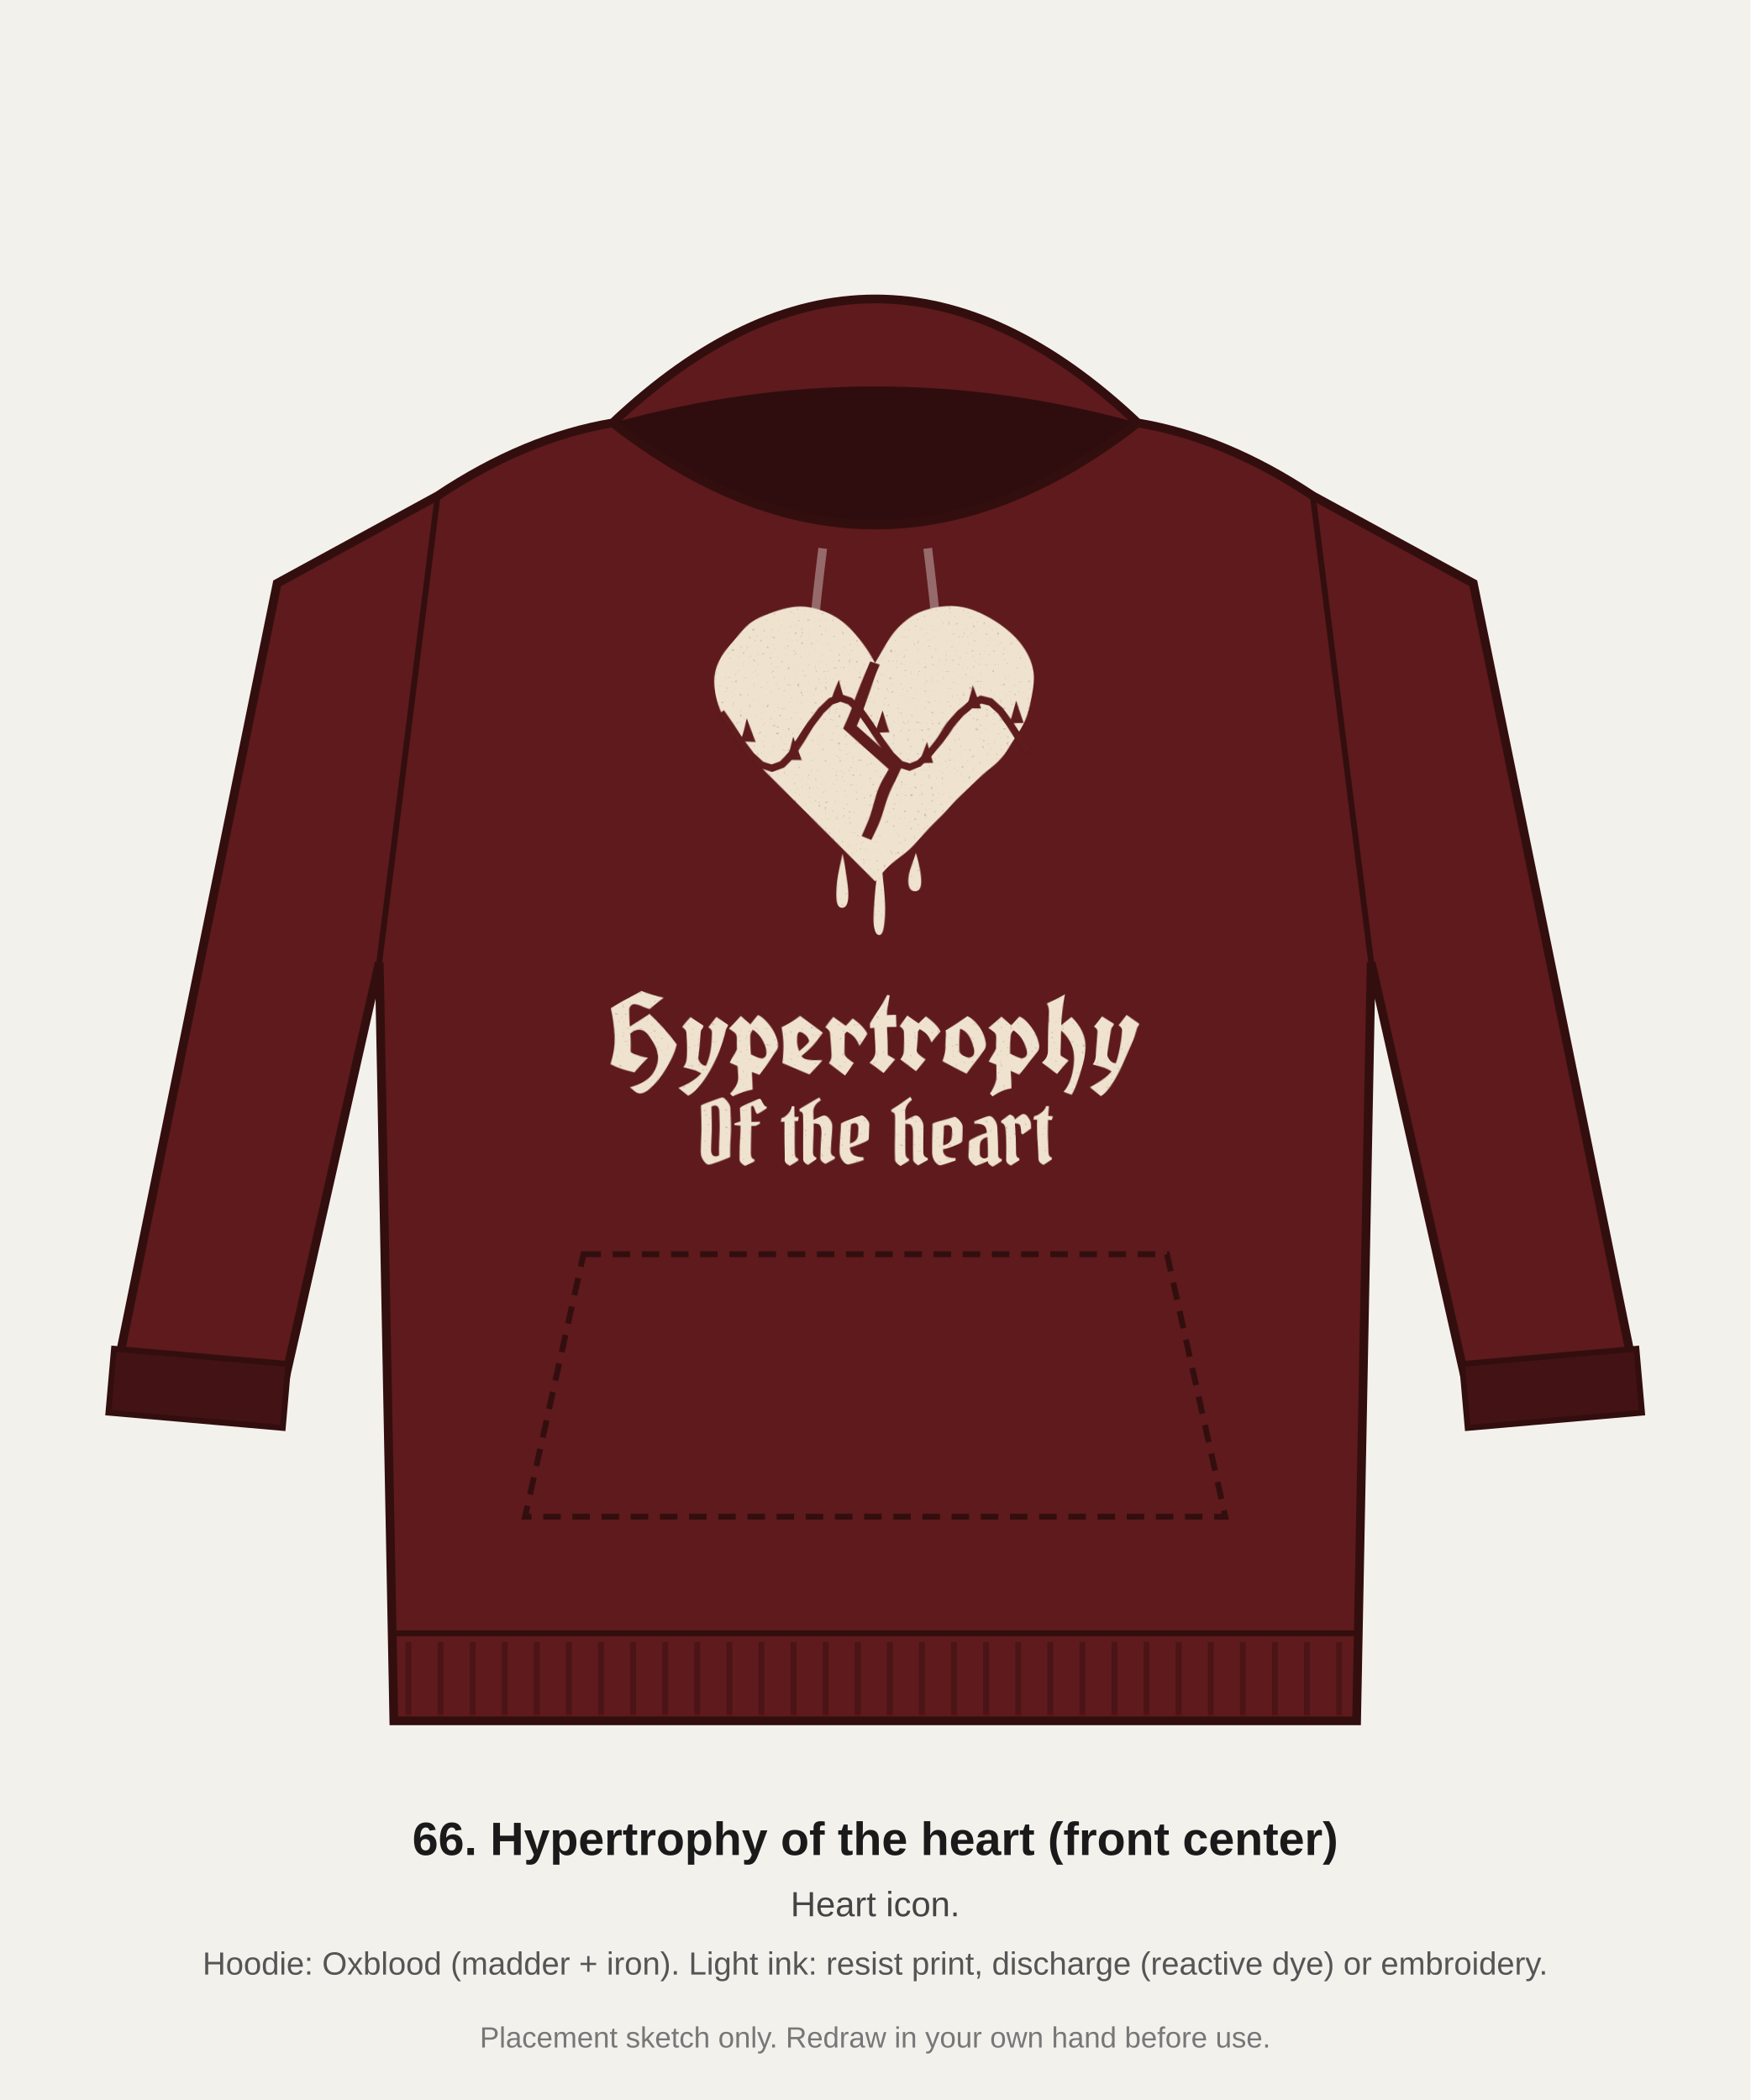
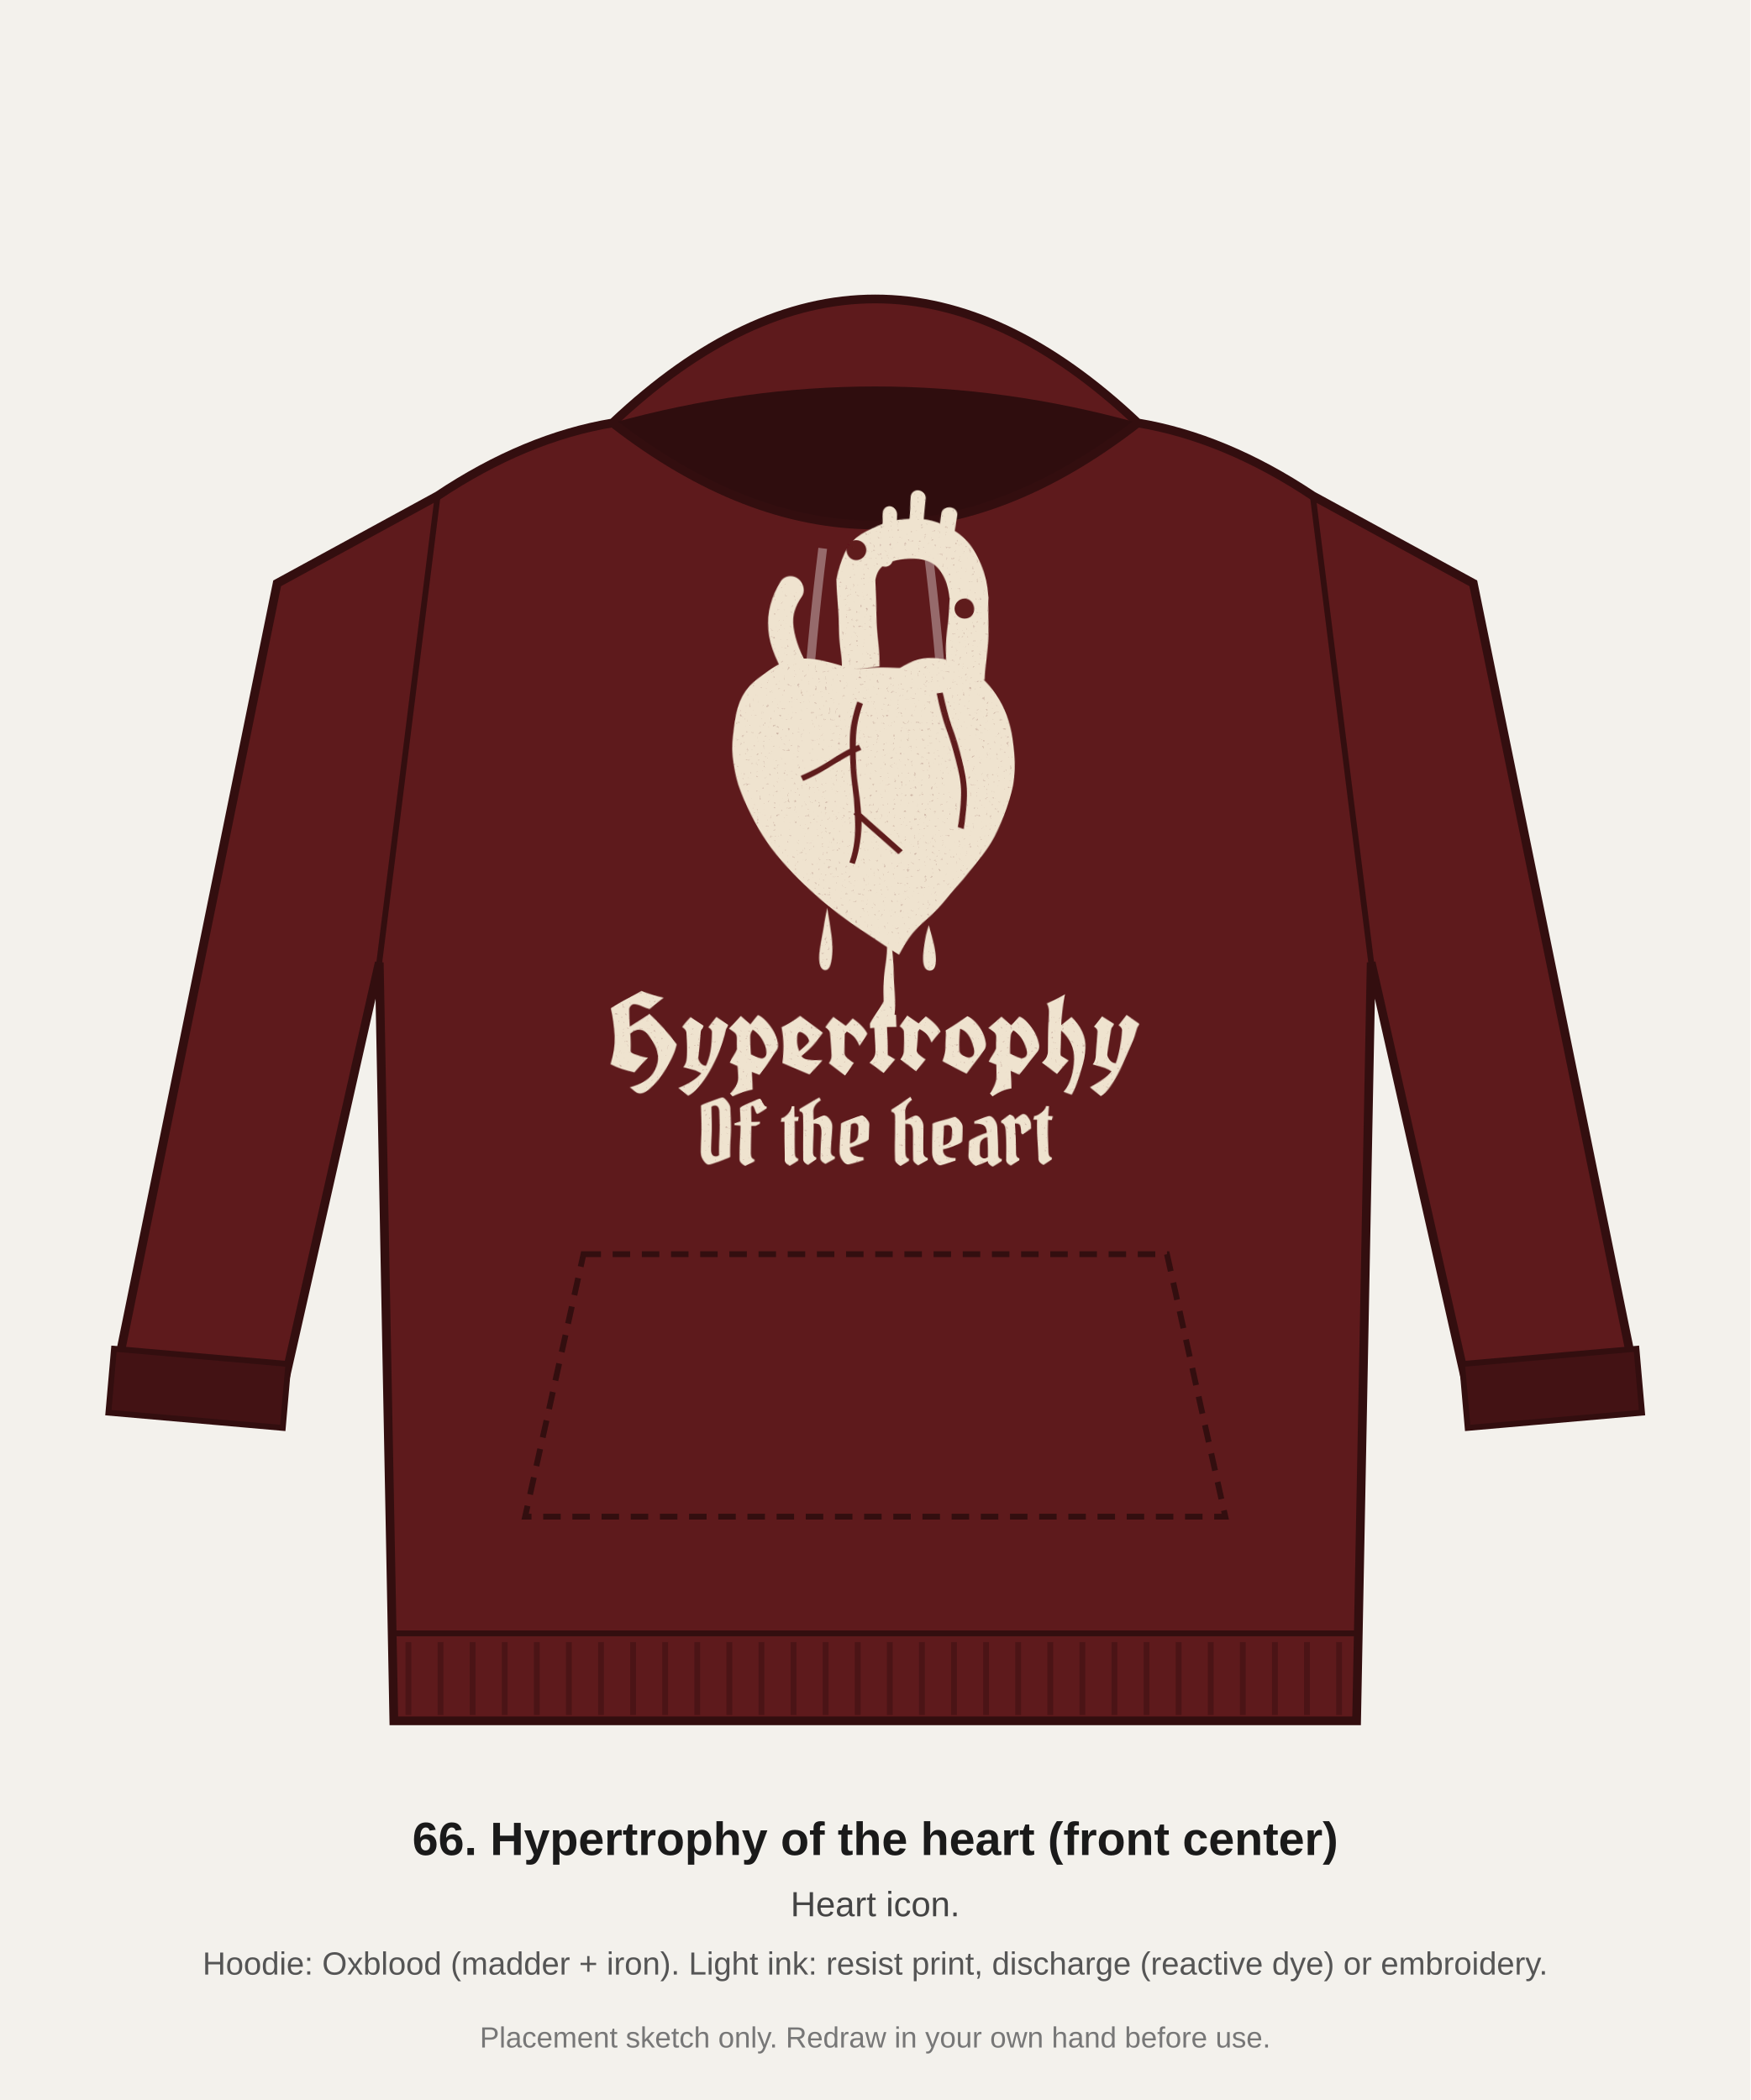
<svg xmlns="http://www.w3.org/2000/svg" viewBox="0 0 600 720" width="600" height="720" font-family="Arial, Helvetica, sans-serif">
  <defs>
    <filter id="grunge" x="-5%" y="-5%" width="110%" height="110%">
      <feTurbulence type="fractalNoise" baseFrequency="0.85" numOctaves="2" seed="7" result="n" />
      <feColorMatrix in="n" type="matrix" values="0 0 0 0 0  0 0 0 0 0  0 0 0 0 0  0 0 0 -1.1 1.75" result="m" />
      <feTurbulence type="fractalNoise" baseFrequency="0.04" numOctaves="2" seed="3" result="w" />
      <feDisplacementMap in="SourceGraphic" in2="w" scale="2.5" result="d" />
      <feComposite in="d" in2="m" operator="in" />
    </filter>
  </defs>
  <rect width="600" height="720" fill="#f3f1ec" />
  <path d="M150 170 L95 200 L40 470 L95 485 L130 330 L135 590 L465 590 L470 330 L505 485 L560 470 L505 200 L450 170 Q420 150 390 145 Q300 60 210 145 Q180 150 150 170 Z" fill="#5e1a1c" stroke="#330e0f" stroke-width="3" />
  <path d="M150 170 L130 330 M450 170 L470 330 M135 560 L465 560" stroke="#330e0f" stroke-width="2" fill="none" />
  <g stroke="#4b1416" stroke-width="2">
    <line x1="140" y1="563" x2="140" y2="588" />
    <line x1="151" y1="563" x2="151" y2="588" />
    <line x1="162" y1="563" x2="162" y2="588" />
    <line x1="173" y1="563" x2="173" y2="588" />
    <line x1="184" y1="563" x2="184" y2="588" />
    <line x1="195" y1="563" x2="195" y2="588" />
    <line x1="206" y1="563" x2="206" y2="588" />
    <line x1="217" y1="563" x2="217" y2="588" />
    <line x1="228" y1="563" x2="228" y2="588" />
    <line x1="239" y1="563" x2="239" y2="588" />
    <line x1="250" y1="563" x2="250" y2="588" />
    <line x1="261" y1="563" x2="261" y2="588" />
    <line x1="272" y1="563" x2="272" y2="588" />
    <line x1="283" y1="563" x2="283" y2="588" />
    <line x1="294" y1="563" x2="294" y2="588" />
    <line x1="305" y1="563" x2="305" y2="588" />
    <line x1="316" y1="563" x2="316" y2="588" />
    <line x1="327" y1="563" x2="327" y2="588" />
    <line x1="338" y1="563" x2="338" y2="588" />
    <line x1="349" y1="563" x2="349" y2="588" />
    <line x1="360" y1="563" x2="360" y2="588" />
    <line x1="371" y1="563" x2="371" y2="588" />
    <line x1="382" y1="563" x2="382" y2="588" />
    <line x1="393" y1="563" x2="393" y2="588" />
    <line x1="404" y1="563" x2="404" y2="588" />
    <line x1="415" y1="563" x2="415" y2="588" />
    <line x1="426" y1="563" x2="426" y2="588" />
    <line x1="437" y1="563" x2="437" y2="588" />
    <line x1="448" y1="563" x2="448" y2="588" />
    <line x1="459" y1="563" x2="459" y2="588" />
  </g>
  <rect x="38" y="465" width="60" height="22" fill="#431214" stroke="#330e0f" stroke-width="2" transform="rotate(5 68 476)" />
  <rect x="502" y="465" width="60" height="22" fill="#431214" stroke="#330e0f" stroke-width="2" transform="rotate(-5 532 476)" />
  <path d="M210 145 Q300 215 390 145 Q300 120 210 145 Z" fill="#2f0d0e" />
  <path d="M210 145 Q300 215 390 145" fill="none" stroke="#330e0f" stroke-width="3" />
  <path d="M200 430 L400 430 L420 520 L180 520 Z" fill="none" stroke="#330e0f" stroke-width="2" stroke-dasharray="6 4" />
  <path d="M282 188 Q278 220 276 252 M318 188 Q322 220 324 252" stroke="#966a6b" stroke-width="3" fill="none" />
  <rect x="272" y="250" width="7" height="13" fill="#966a6b" />
  <rect x="321" y="250" width="7" height="13" fill="#966a6b" />
  <g filter="url(#grunge)">
-     <path d="M300.0 302.2 L255.8 258.0 Q233.7 230.8 257.5 213.8 Q283.0 196.8 300.0 227.4 Q317.0 196.8 342.5 213.8 Q366.3 230.8 344.2 258.0 Z" fill="#efe3cf" />
-     <polyline points="300.0,227.4 291.5,249.5 306.8,263.1 296.6,286.9" fill="none" stroke="#5e1a1c" stroke-width="3.8" />
-     <polyline points="247.3,244.4 250.7,249.3 254.1,254.5 257.5,259.1 260.9,262.2 264.3,263.1 267.7,261.7 271.1,258.3 274.5,253.5 277.9,248.2 281.3,243.6 284.7,240.4 288.1,239.3 291.5,240.5 294.9,243.8 298.3,248.6 301.7,253.8 305.1,258.6 308.5,261.9 311.9,263.1 315.3,262.0 318.7,258.8 322.1,254.2 325.5,248.9 328.9,244.1 332.3,240.7 335.7,239.3 339.1,240.2 342.5,243.3 345.9,247.9 349.3,253.1 352.7,258.0" fill="none" stroke="#5e1a1c" stroke-width="2.5" />
-     <path d="M254.1 254.5 l2.5 -7.6 l2.5 7.6 Z" fill="#5e1a1c" />
-     <path d="M269.4 260.2 l2.5 -7.6 l2.5 7.6 Z" fill="#5e1a1c" />
-     <path d="M284.7 240.4 l2.5 -7.6 l2.5 7.6 Z" fill="#5e1a1c" />
-     <path d="M300.0 251.2 l2.5 -7.6 l2.5 7.6 Z" fill="#5e1a1c" />
-     <path d="M315.3 262.0 l2.5 -7.6 l2.5 7.6 Z" fill="#5e1a1c" />
-     <path d="M330.6 242.2 l2.5 -7.6 l2.5 7.6 Z" fill="#5e1a1c" />
-     <path d="M345.9 247.9 l2.5 -7.6 l2.5 7.6 Z" fill="#5e1a1c" />
-     <path d="M288.1 292.0 q-4.2 18.7 0 18.7 q4.2 0 0 -18.7 Z" fill="#efe3cf" />
-     <path d="M301.7 292.0 q-4.2 28.9 0 28.9 q4.2 0 0 -28.9 Z" fill="#efe3cf" />
-     <path d="M313.6 292.0 q-4.2 13.6 0 13.6 q4.2 0 0 -13.6 Z" fill="#efe3cf" />
+     <path d="M291.5 229.1 C260.9 215.5 243.9 246.1 254.1 271.6 C264.3 300.5 293.2 317.5 308.5 327.7 C320.4 309.0 349.3 288.6 347.6 258.0 C345.9 232.5 325.5 218.9 308.5 229.1 Z" fill="#efe3cf" />
+     <path d="M294.9 229.1 L293.2 198.5 Q294.9 184.9 311.9 184.9 Q330.6 184.9 332.3 205.3 L330.6 232.5" fill="none" stroke="#efe3cf" stroke-width="13.6" />
+     <line x1="303.4" y1="191.7" x2="305.1" y2="176.4" stroke="#efe3cf" stroke-width="5.1" stroke-linecap="round" />
+     <line x1="313.6" y1="186.6" x2="315.3" y2="171.3" stroke="#efe3cf" stroke-width="5.1" stroke-linecap="round" />
+     <line x1="323.8" y1="191.7" x2="325.5" y2="176.4" stroke="#efe3cf" stroke-width="5.1" stroke-linecap="round" />
+     <path d="M274.5 232.5 Q262.6 213.8 271.1 201.9" fill="none" stroke="#efe3cf" stroke-width="8.5" stroke-linecap="round" />
+     <path d="M294.9 241.0 C288.1 258.0 298.3 275.0 291.5 295.4 M294.9 256.3 L274.5 266.5 M293.2 278.4 L308.5 292.0 M322.1 237.6 C325.5 254.6 334.0 266.5 328.9 283.5" stroke="#5e1a1c" stroke-width="2.0" fill="none" />
+     <circle cx="293.2" cy="188.3" r="3.4" fill="#5e1a1c" />
+     <circle cx="330.6" cy="208.7" r="3.4" fill="#5e1a1c" />
+     <path d="M283.0 310.7 q-4.2 22.1 0 22.1 q4.2 0 0 -22.1 Z" fill="#efe3cf" />
+     <path d="M305.1 317.5 q-4.2 34.0 0 34.0 q4.2 0 0 -34.0 Z" fill="#efe3cf" />
+     <path d="M318.7 317.5 q-4.2 15.3 0 15.3 q4.2 0 0 -15.3 Z" fill="#efe3cf" />
    <path d="M209.6 345.9Q215.1 342.8 220.1 340Q224.4 341.9 228.2 342.8L223.1 346.4Q221.9 346.1 220.8 345.6Q219.8 345.1 219 344.9Q218.3 344.7 217.7 344.7Q217.1 344.7 216.6 345.3Q216.1 345.9 216.1 346.4Q216.1 346.9 216.1 347.1L216.1 352.2L222.9 347.9Q227.4 352 231.3 357.4Q229.8 361.9 227.7 366.1Q225.7 370.3 222.5 373.9Q221 375.4 219.8 375.4Q219 375.4 218.4 374.9Q217.8 374.5 217.3 374Q216.8 373.6 216.3 373.2Q221.5 371.9 223.6 368Q225 365.2 225 362.5Q225 361.3 224.6 359.8Q224.3 358.2 222.2 355Q221 353 219.3 353Q218.3 353 217.1 353.7Q216.8 353.9 216.1 354.4L216.1 359.9Q216.1 360.7 216.5 360.9Q216.9 361.2 217.5 361.4Q218.2 361.6 219.2 361.9Q220.3 362.3 221.8 362.3L217.7 367.9Q212.9 366.8 209.4 365Q210.7 360 210.7 355.2Q210.7 350.4 209.6 345.9ZM240.3 367.9 238.3 366.9 233.8 365.5Q234.9 364.2 234.9 362.2L235 353.8Q235 352.8 233.7 352L236.5 348.5L240.9 351.4Q240.7 352.2 240.4 352.5Q240 352.8 239.9 353.6L239.1 362.3Q239 362.9 239.8 364.1Q240.7 365.3 241.9 365.3Q243.8 360.9 243.9 353.8Q244 352.9 242.6 352L245.4 348.5L249.6 351.4Q249.4 352.2 249.2 352.4Q248.9 352.6 248.5 354.7Q248 356.8 246.5 360.4Q244.9 364 243.1 367.2Q241.3 370.4 239.4 372.7Q237.5 375.1 236 375.8L232.4 372.9Q237.8 370.9 240.3 367.9ZM257.6 373.2Q254.4 373.7 251.1 375.9L250.2 374.9Q250.7 374.5 251.7 372.6Q252.7 370.7 252.7 369.2L252.7 365.4L250.1 364.3Q250.7 363.1 251.5 362.1Q252.2 361.2 252.8 360L252.8 356.2Q252.8 354.7 251.6 353.9Q250.4 353 249.9 352.7L254 348.4L257.6 351.6L260.2 348.4Q261.6 349 263.1 350.6Q266.2 353.9 266.8 357.6Q266.9 358 266.9 358.4Q266.9 359.6 266.2 360.4L260 368.2L257.4 367.2L257.4 367.9Q257.4 368.1 257.4 368.3Q257.4 368.6 257.6 373.2ZM257.5 361.6Q260.1 362.8 261 362.8Q261.1 362.8 261.2 362.8Q262.8 362.4 262.8 360.7Q262.8 360.3 262.8 359.8Q262.3 357.5 261.1 355.9Q259.9 354.4 258.5 353.5Q258.2 354 257.9 354.5Q257.6 355.1 257.6 355.8ZM277 367.9 268.1 364.4Q268.6 361.6 268.6 358.6Q268.6 355.6 268 352.3L274.4 348.5V348.5L274.5 348.5H274.5L281.7 353.7L274.2 361.6Q274.9 362.5 275.9 362.6Q276.8 362.7 277.4 362.7Q278 362.7 278.8 362.6Q279.7 362.5 280.9 362.5Q279.9 363.9 278.9 365.2Q277.9 366.6 277 367.9ZM273.9 353.5Q272.8 353.5 272.8 356.4Q272.8 358.1 273.4 359.7Q273.4 359.9 273.4 360L276.4 356.9Q276.7 356.5 276.7 356.2Q276.7 355.9 276.4 355.3Q276.1 354.8 275.8 354.5Q274.6 353.5 273.9 353.5ZM289.4 351.2 291.8 348.7Q295.5 351.3 296.9 354L293.9 357.9Q293.4 356.5 292.5 355.3Q291.7 354.2 289.7 353.1L289 353.9L288.7 360.2Q288.6 361.2 289.9 362.2Q291.2 363.3 291.9 363.6L288.8 367.9L283.1 363.5Q284.1 362.2 284.1 360.9L284.1 353.8Q284.1 352.9 282.7 352L285.5 348.5ZM307 363.4 302.9 367.9Q301.5 366.9 300.2 365.8Q298.8 364.8 297.5 363.8Q299.5 362 299.5 360L299.6 352.3H298V350.8Q300.5 347.2 304.4 341.4L305.3 341.6Q304.9 343.6 304.6 344.9Q304.2 346.2 304.2 348.2H307.4V352.2H304.1L304.1 360.1Q304.1 361.5 304.3 361.7Q304.6 361.8 307 363.4ZM315.2 351.2 317.6 348.7Q321.3 351.3 322.7 354L319.7 357.9Q319.2 356.5 318.3 355.3Q317.5 354.2 315.5 353.1L314.9 353.9L314.5 360.2Q314.4 361.2 315.7 362.2Q317 363.3 317.7 363.6L314.6 367.9L308.9 363.5Q309.9 362.2 310 360.9L309.9 353.8Q309.9 352.9 308.5 352L311.3 348.5ZM324.4 353.6Q328.7 350.7 331.6 348.4Q333 349 334.5 350.6Q337.6 353.9 338.2 357.6Q338.3 358 338.3 358.4Q338.3 359.6 337.6 360.4L331.4 368.2L323.5 364.3Q324.7 361.7 324.7 359.8L324.7 355.5Q324.6 354.1 324.4 353.6ZM329.4 353 329.3 360.9Q329.5 361.8 330.6 362.3Q331.7 362.8 332.1 362.8Q332.5 362.8 332.6 362.8Q334.2 362.4 334.2 360.7Q334.2 360.3 334.1 359.8Q333.5 356.8 332.3 355.2Q331.1 353.6 329.4 353ZM346.7 373.2Q343.6 373.7 340.2 375.9L339.3 374.9Q339.8 374.5 340.8 372.6Q341.8 370.7 341.8 369.2L341.9 365.4L339.2 364.3Q339.8 363.1 340.6 362.1Q341.3 361.2 341.9 360L341.9 356.2Q341.9 354.7 340.7 353.9Q339.5 353 339 352.7L343.1 348.4L346.7 351.6L349.3 348.4Q350.8 349 352.2 350.6Q355.3 353.9 355.9 357.6Q356 358 356 358.4Q356 359.6 355.3 360.4L349.1 368.2L346.5 367.2L346.5 367.9Q346.5 368.1 346.5 368.3Q346.5 368.6 346.7 373.2ZM346.6 361.6Q349.2 362.8 350.1 362.8Q350.2 362.8 350.3 362.8Q352 362.4 352 360.7Q352 360.3 351.9 359.8Q351.4 357.5 350.2 355.9Q349 354.4 347.6 353.5Q347.3 354 347 354.5Q346.8 355.1 346.8 355.8ZM366.4 363.7Q363.2 367.2 362.3 368.2Q360.9 367.2 359.6 366.1Q358.2 365.1 356.8 364Q358.1 363 358.5 362Q358.9 361.1 358.9 360.3L359 349Q359 347.8 358.9 346.2Q358.8 344.5 358.1 343.3L364.2 340Q363.7 342.2 363.6 344.6Q363.5 347 363.5 349.5V351.2L367.1 348.5Q372.3 353.4 372.3 359.6Q372.3 366.6 366.9 374.9L364.2 374Q368.3 369.4 368.3 363.5Q368.3 357.3 363.5 353.1L363.4 360.4Q363.4 361.8 363.7 362Q364 362.2 366.4 363.7ZM381.6 367.9 379.5 366.9 375.1 365.5Q376.2 364.2 376.2 362.2L376.3 353.8Q376.3 352.8 375 352L377.8 348.5L382.2 351.4Q382 352.2 381.6 352.5Q381.3 352.8 381.2 353.6L380.4 362.3Q380.3 362.9 381.1 364.1Q381.9 365.3 383.2 365.3Q385.1 360.9 385.2 353.8Q385.2 352.9 383.9 352L386.7 348.5L390.9 351.4Q390.6 352.2 390.4 352.4Q390.2 352.6 389.7 354.7Q389.3 356.8 387.7 360.4Q386.2 364 384.4 367.2Q382.6 370.4 380.7 372.7Q378.8 375.1 377.3 375.8L373.7 372.9Q379.1 370.9 381.6 367.9Z" fill="#efe3cf" />
    <path d="M240.4 395.1V379.2Q240.4 378.9 243.9 377.7Q247.3 376.4 247.8 376.4Q248.3 376.4 249.3 377.6Q250.4 378.9 250.4 379.9V396.7Q250.4 396.9 247.1 398.2Q243.8 399.5 243.1 399.5Q242.3 399.5 241.4 398.2Q240.4 396.9 240.4 395.1ZM245.6 396.7Q246.1 396.7 246.7 396.3V381.4Q246.7 379.2 245.2 379.2Q244.6 379.2 244 379.6V394.5Q244 396.7 245.6 396.7ZM253.4 379.8Q253.4 379.2 256.4 377.8Q259.5 376.4 260.1 376.4Q260.4 376.4 260.5 376.7Q260.7 376.9 260.8 377.1L261 377.6Q261.3 378 261.5 378.4Q261.9 379.1 262.5 379.1V379.7Q262 379.9 261.2 380.4Q259.3 381.4 259.1 381.4Q258.7 381.4 258.3 380.1Q257.9 378.7 257.5 378.7Q257 378.7 257 379.6V384.1H260V384.8L258.5 385.5H257V395.1Q257 396.9 258.2 397.1V397.8L255.2 399.5Q254.5 399.2 253.9 398.6Q253.4 398 253.4 397.5V385.5H251.5V384.9L253.4 384.1ZM272.3 379.3V382.9H273.8L273.5 384.3H272.3V395.1Q272.3 396.9 273.5 397.1V397.8L270.5 399.5Q269.8 399.2 269.2 398.6Q268.7 398 268.7 397.5V384.4H267.4L267.7 383.1Q268.6 383.1 269.9 381.9Q271.2 380.7 271.4 379.3ZM275.3 397.5V382.6Q275.3 381.8 275 381.5Q274.7 381.1 274.1 381.1V380.3Q278 378.2 281 376.4L281.5 377.4Q281.2 377.5 280.7 378Q280.1 378.4 279.8 378.9Q278.9 380 278.9 381.4V384Q282 382.4 282.5 382.4Q283.4 382.4 284.3 383.6Q285.2 384.8 285.2 386.2V395.1Q285.2 396.7 286.6 397V397.7L283.4 399.5Q282.7 399.2 282.1 398.6Q281.6 398 281.6 397.5V388.8Q281.6 385.8 280.5 385.4Q280 385.2 278.9 385.2V395.1Q278.9 396.9 280.1 397.1V397.8L277.1 399.5Q276.4 399.2 275.8 398.6Q275.3 398 275.3 397.5ZM295.5 382.4Q295.7 382.4 296.3 382.9Q296.9 383.3 297.5 384.2Q298.1 385 298.1 385.8V390.8Q298.1 391.3 296.5 392.1Q294.9 392.9 293.4 393.4Q291.9 393.9 291.8 393.9Q291.8 396.2 293.8 396.7Q294.8 397 296.2 397V397.9Q291.3 399.5 290.9 399.5Q290 399.5 289.1 398.2Q288.2 396.9 288.2 395.2V385.2Q288.2 384.9 291.6 383.7Q295 382.4 295.5 382.4ZM291.8 385.6V392.5Q294.5 391.8 294.5 389.3V387.2Q294.5 386.3 294.1 385.7Q293.7 385.2 293.1 385.2Q292.5 385.2 291.8 385.6ZM306.6 397.5V382.6Q306.6 381.8 306.3 381.5Q306.1 381.1 305.4 381.1V380.3Q309.3 378.2 312.4 376.4L312.9 377.4Q312.6 377.5 312 378Q311.5 378.4 311.1 378.9Q310.2 380 310.2 381.4V384Q313.3 382.4 313.8 382.4Q314.8 382.4 315.6 383.6Q316.5 384.8 316.5 386.2V395.1Q316.5 396.7 318 397V397.7L314.7 399.5Q314.1 399.2 313.5 398.6Q312.9 398 312.9 397.5V388.8Q312.9 385.8 311.8 385.4Q311.3 385.2 310.2 385.2V395.1Q310.2 396.9 311.4 397.1V397.8L308.4 399.5Q307.8 399.2 307.2 398.6Q306.6 398 306.6 397.5ZM326.9 382.4Q327 382.4 327.6 382.9Q328.2 383.3 328.8 384.2Q329.4 385 329.4 385.8V390.8Q329.4 391.3 327.8 392.1Q326.2 392.9 324.8 393.4Q323.3 393.9 323.1 393.9Q323.1 396.2 325.2 396.7Q326.1 397 327.5 397V397.9Q322.6 399.5 322.3 399.5Q321.4 399.5 320.4 398.2Q319.5 396.9 319.5 395.2V385.2Q319.5 384.9 322.9 383.7Q326.4 382.4 326.9 382.4ZM323.1 385.6V392.5Q325.8 391.8 325.8 389.3V387.2Q325.8 386.3 325.4 385.7Q325 385.2 324.4 385.2Q323.8 385.2 323.1 385.6ZM341.6 386.4V394.9Q341.6 396 341.9 396.4Q342.3 396.8 343 397V397.7L339.8 399.5Q339.1 399.2 338.5 398.6Q338 398 338 397.5L334.2 399.5Q334.1 399.4 333.9 399.3Q333.8 399.2 333.3 398.9Q332.9 398.5 332.6 398.1Q331.7 397.2 331.7 395.9V391Q331.7 390.5 333.2 389.8Q334.8 389 336.3 388.5L337.9 388Q337.9 386.3 337 385.6Q336.1 384.9 333.6 384.9V384.1Q338.2 382.4 338.8 382.4Q339.8 382.4 340.7 383.7Q341.6 385 341.6 386.4ZM338 396.1V389.4Q337.2 389.6 336.8 389.8Q336.5 390 336 390.4Q335.3 391.1 335.3 392.9V394.8Q335.3 395.6 335.7 396.1Q336.2 396.6 336.8 396.6Q337.3 396.6 338 396.1ZM343.1 384.2 346.4 382.4Q346.6 382.5 346.9 382.6Q347.2 382.7 347.7 383.1Q348.2 383.6 348.2 384.2Q348.3 384.2 349.6 383.3Q350.9 382.4 351.2 382.4Q352.2 382.4 353 383.7Q353.9 384.9 353.9 386V387.4L350.8 389.2L350.3 388.8Q350.3 386.2 349.8 385.9Q349.2 385.5 348.2 385.5V395.1Q348.2 396.9 349.4 397.1V397.8L346.4 399.5Q345.7 399.2 345.1 398.6Q344.6 398 344.6 397.5V387.5Q344.6 386.2 344.1 385.5Q343.6 384.9 343.1 384.9ZM359.6 379.3V382.9H361.1L360.8 384.3H359.6V395.1Q359.6 396.9 360.8 397.1V397.8L357.8 399.5Q357.1 399.2 356.5 398.6Q356 398 356 397.5V384.4H354.7L355 383.1Q355.9 383.1 357.2 381.9Q358.5 380.7 358.7 379.3Z" fill="#efe3cf" />
  </g>
  <text x="300" y="636" text-anchor="middle" font-size="16" font-weight="bold" fill="#1a1a1a">66. Hypertrophy of the heart (front center)</text>
  <text x="300" y="657" text-anchor="middle" font-size="12" fill="#444">Heart icon.</text>
  <text x="300" y="677" text-anchor="middle" font-size="11" fill="#555">Hoodie: Oxblood (madder + iron). Light ink: resist print, discharge (reactive dye) or embroidery.</text>
  <text x="300" y="702" text-anchor="middle" font-size="10" fill="#777">Placement sketch only. Redraw in your own hand before use.</text>
</svg>
